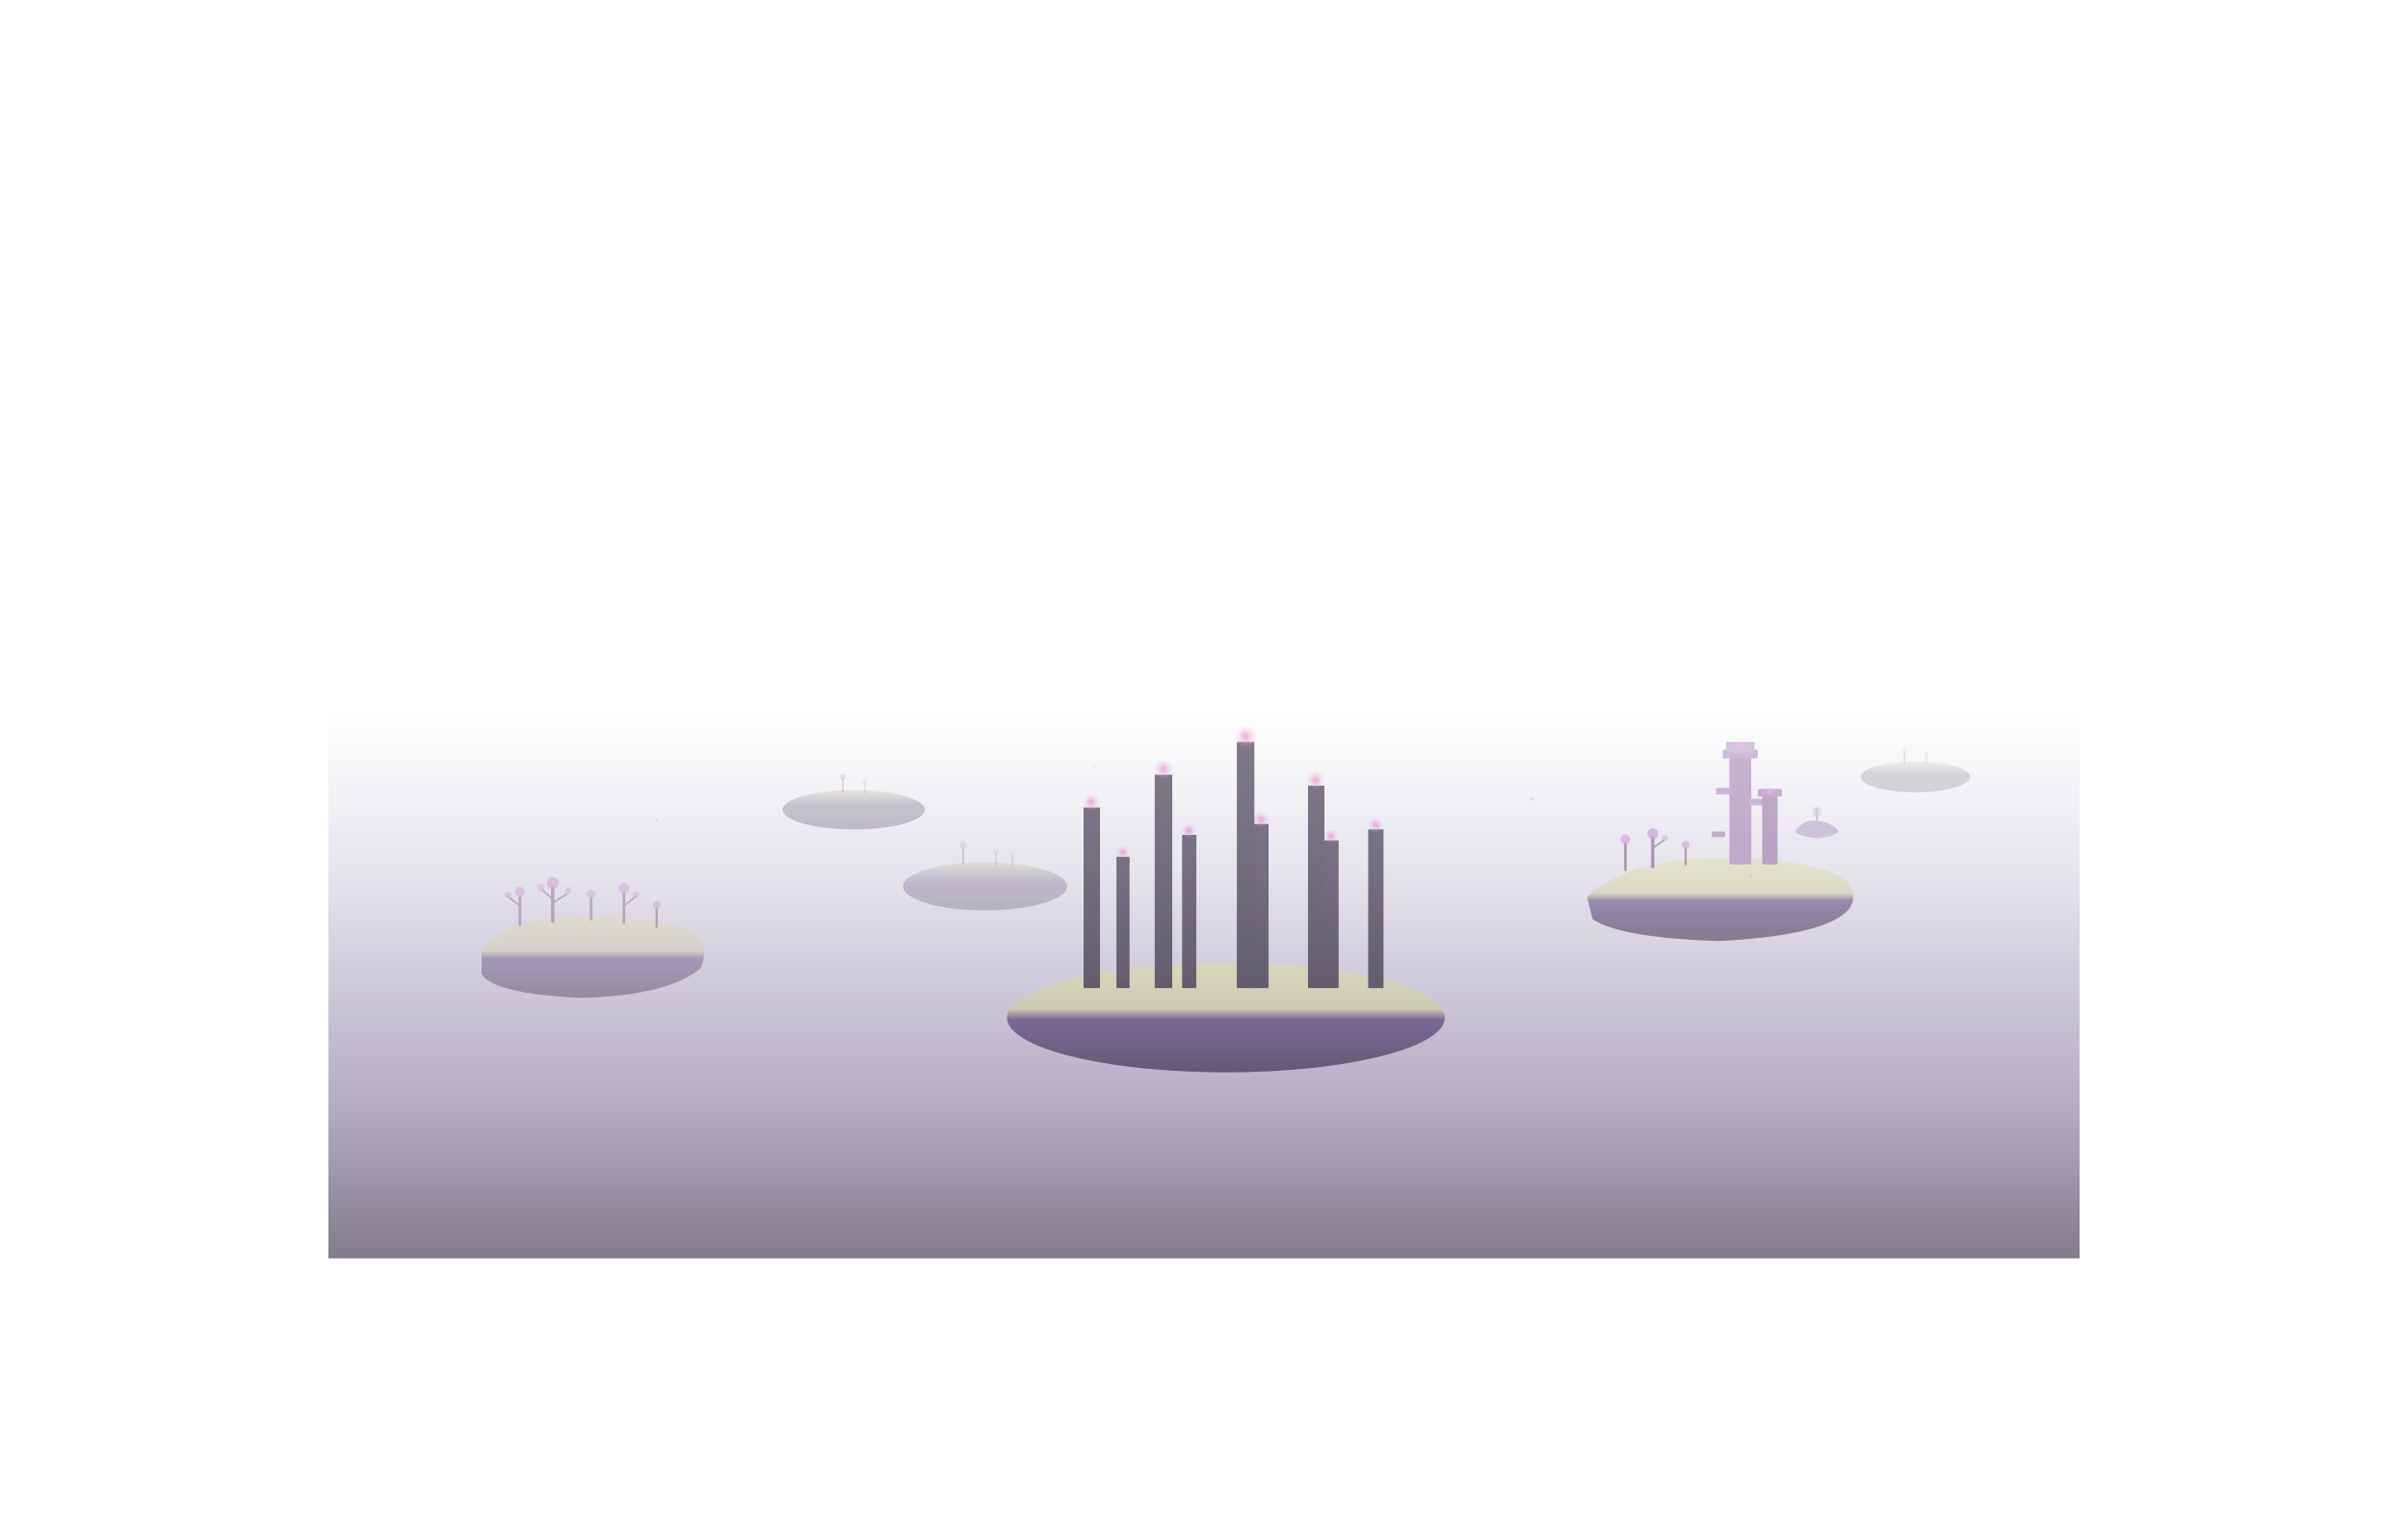
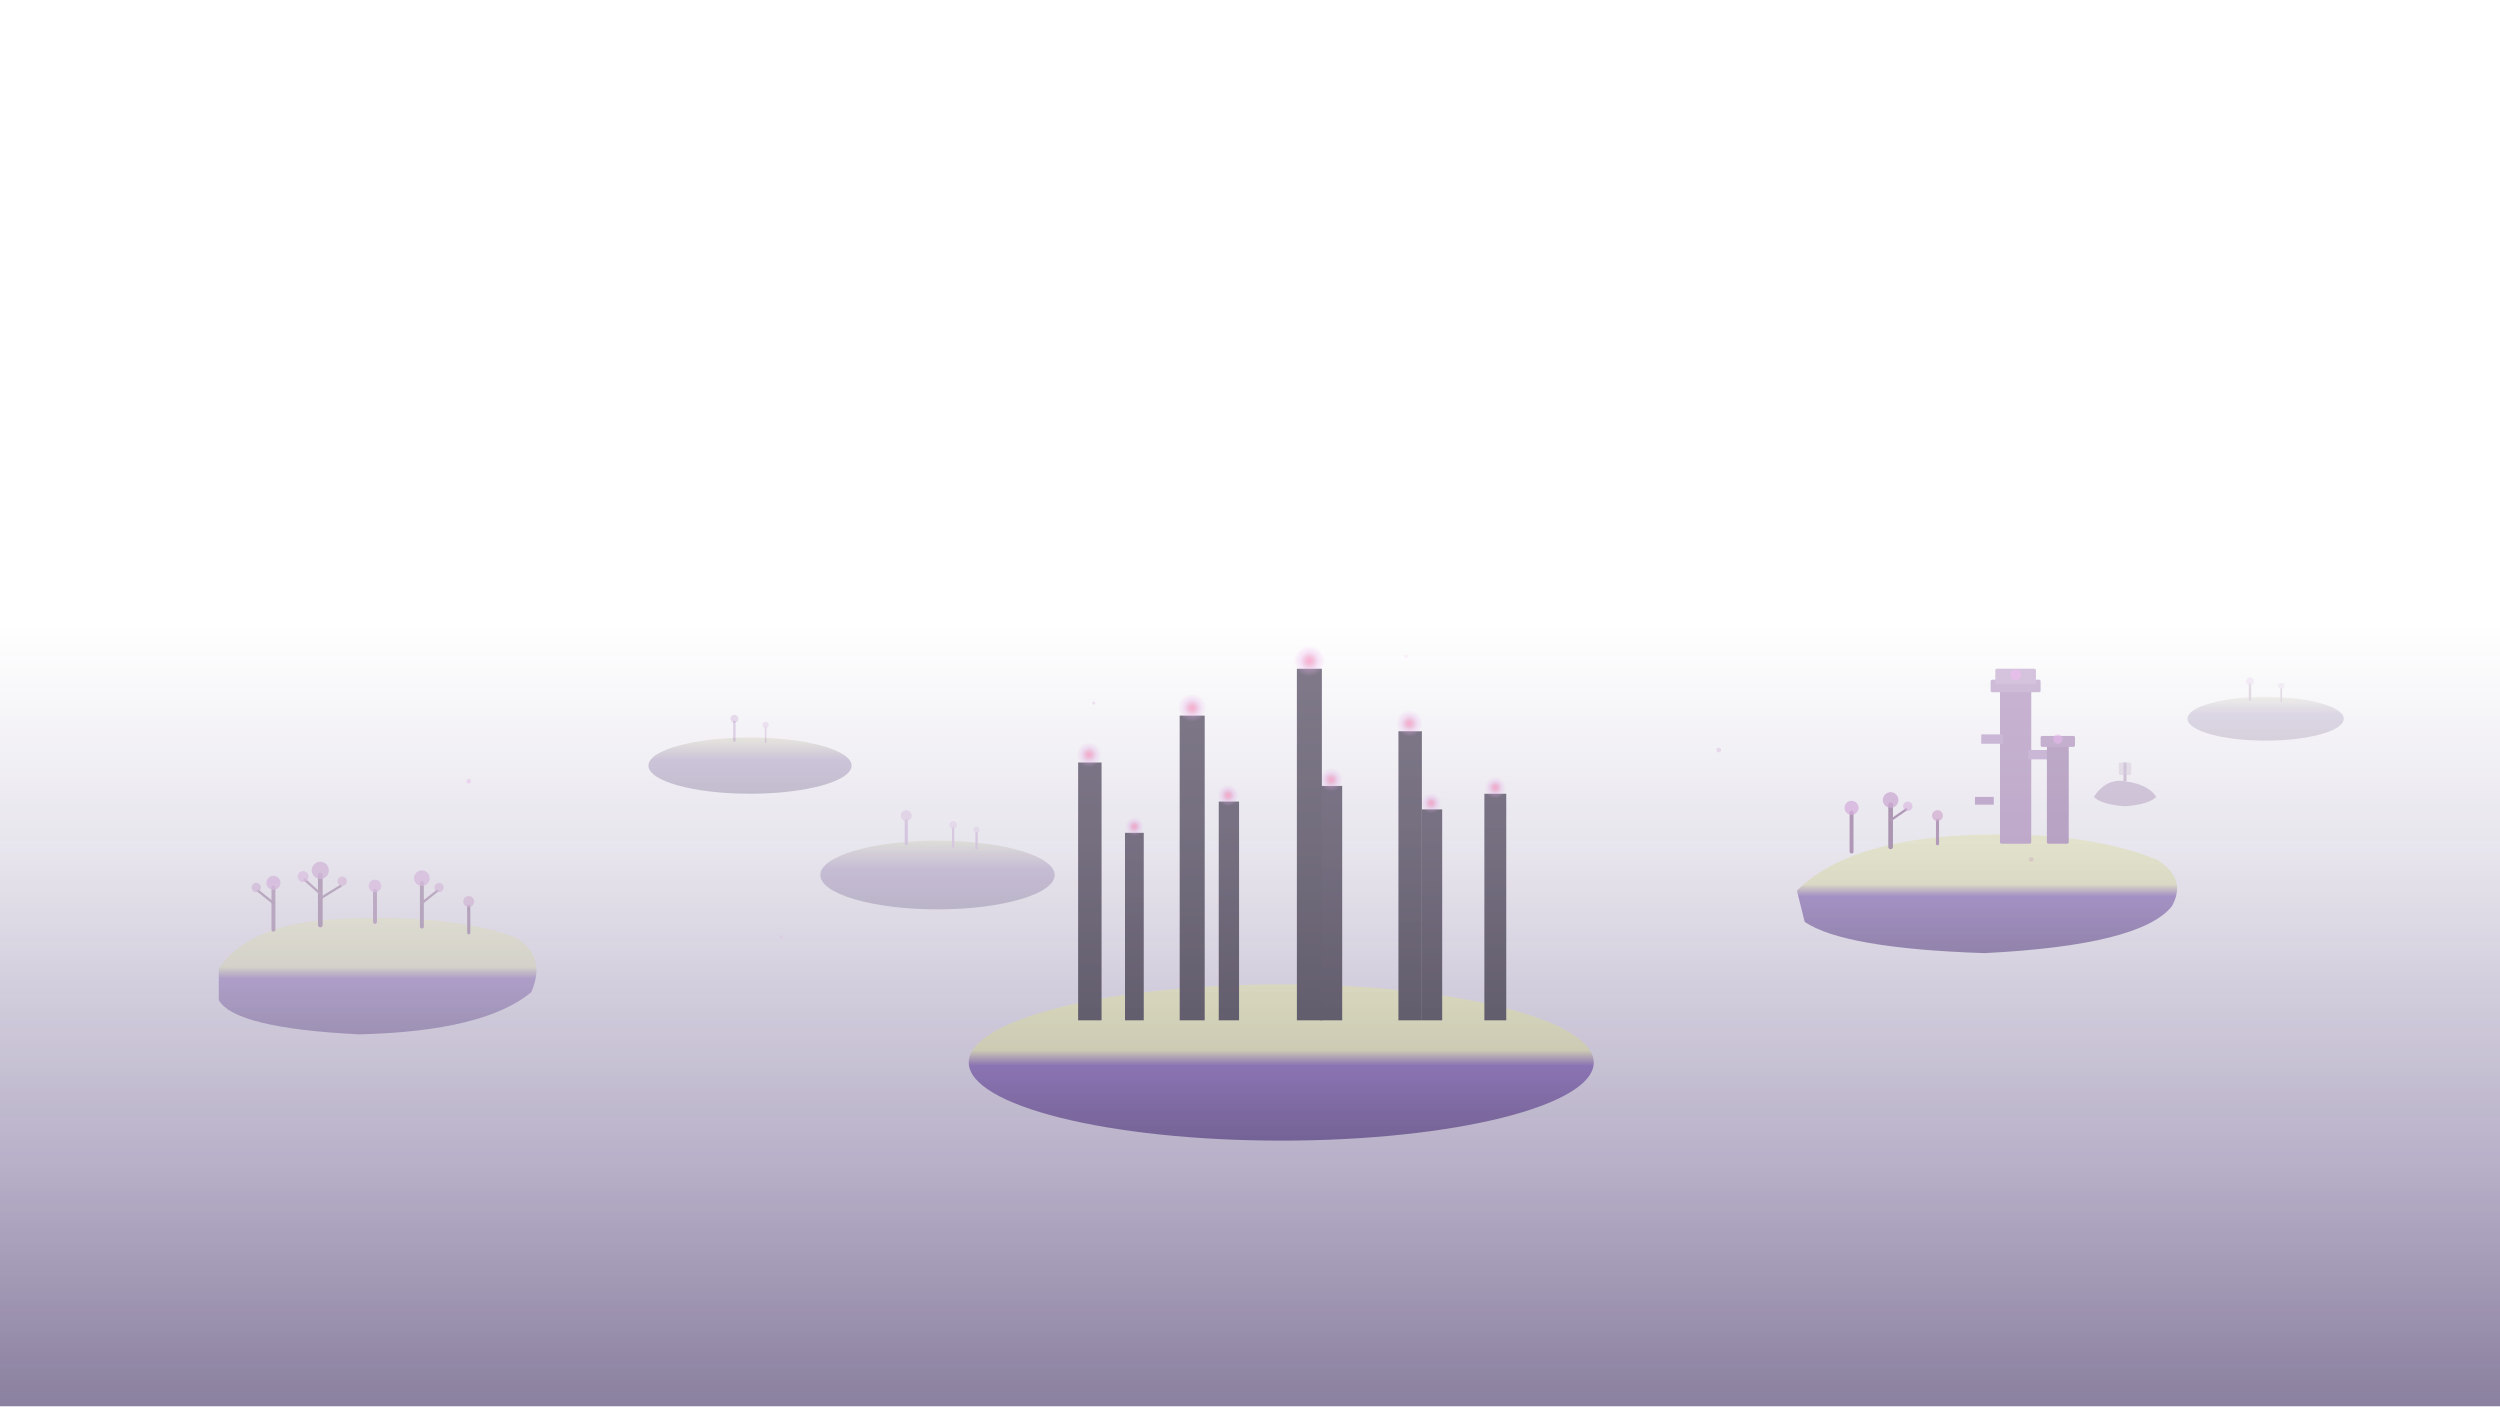
- <svg xmlns="http://www.w3.org/2000/svg" viewBox="-300 -250 2200 1400" preserveAspectRatio="xMidYMid meet">
+ <svg xmlns="http://www.w3.org/2000/svg" viewBox="0 0 1600 900" preserveAspectRatio="xMidYMid slice">
  <defs>
    <linearGradient id="end-fog" x1="0" y1="0" x2="0" y2="1">
      <stop offset="0%" stop-color="#2F195F" stop-opacity="0" />
      <stop offset="30%" stop-color="#2F195F" stop-opacity="0.12" />
      <stop offset="70%" stop-color="#2F195F" stop-opacity="0.35" />
-       <stop offset="100%" stop-color="#1B1028" stop-opacity="0.55" />
+       <stop offset="100%" stop-color="#2A1850" stop-opacity="0.55" />
    </linearGradient>
    <linearGradient id="endstone" x1="0" y1="0" x2="0" y2="1">
      <stop offset="0%" stop-color="#DDDFA5" />
      <stop offset="42%" stop-color="#D0D298" />
-       <stop offset="52%" stop-color="#3A2068" />
-       <stop offset="100%" stop-color="#1B1028" />
+       <stop offset="52%" stop-color="#5A3498" />
+       <stop offset="100%" stop-color="#3A2068" />
    </linearGradient>
    <linearGradient id="endstone-far" x1="0" y1="0" x2="0" y2="1">
      <stop offset="0%" stop-color="#B8BA85" />
-       <stop offset="40%" stop-color="#2A1650" />
-       <stop offset="100%" stop-color="#14121D" />
+       <stop offset="40%" stop-color="#4A2878" />
+       <stop offset="100%" stop-color="#2A1850" />
    </linearGradient>
    <radialGradient id="crystal-glow">
      <stop offset="0%" stop-color="#FF66AA" stop-opacity="0.95" />
      <stop offset="30%" stop-color="#E060A0" stop-opacity="0.6" />
      <stop offset="60%" stop-color="#DA73DE" stop-opacity="0.3" />
      <stop offset="100%" stop-color="#DA73DE" stop-opacity="0" />
    </radialGradient>
    <linearGradient id="obsidian" x1="0" y1="0" x2="0" y2="1">
      <stop offset="0%" stop-color="#1A0F2B" />
      <stop offset="50%" stop-color="#120A20" />
      <stop offset="100%" stop-color="#0A0614" />
    </linearGradient>
    <linearGradient id="dragon-breath" x1="0" y1="0" x2="1" y2="1">
      <stop offset="0%" stop-color="#A040C0" stop-opacity="0.3" />
      <stop offset="100%" stop-color="#DA73DE" stop-opacity="0" />
    </linearGradient>
  </defs>
  <rect x="0" y="400" width="1600" height="500" fill="url(#end-fog)" />
  <g opacity="0.55">
    <ellipse cx="820" cy="680" rx="200" ry="50" fill="url(#endstone)" />
    <rect x="720" y="533" width="12" height="120" fill="url(#obsidian)" />
    <circle cx="726" cy="529" r="6" fill="url(#crystal-glow)" />
    <rect x="780" y="513" width="13" height="140" fill="url(#obsidian)" />
    <circle cx="786" cy="509" r="7" fill="url(#crystal-glow)" />
    <rect x="845" y="503" width="14" height="150" fill="url(#obsidian)" />
    <circle cx="852" cy="499" r="7.5" fill="url(#crystal-glow)" />
    <rect x="910" y="518" width="13" height="135" fill="url(#obsidian)" />
    <circle cx="916" cy="514" r="6.5" fill="url(#crystal-glow)" />
    <rect x="690" y="488" width="15" height="165" fill="url(#obsidian)" />
    <circle cx="697" cy="483" r="8" fill="url(#crystal-glow)" />
    <rect x="755" y="458" width="16" height="195" fill="url(#obsidian)" />
    <circle cx="763" cy="453" r="9" fill="url(#crystal-glow)" />
    <rect x="830" y="428" width="16" height="225" fill="url(#obsidian)" />
    <circle cx="838" cy="423" r="10" fill="url(#crystal-glow)" />
    <rect x="895" y="468" width="15" height="185" fill="url(#obsidian)" />
    <circle cx="902" cy="463" r="8.5" fill="url(#crystal-glow)" />
    <rect x="950" y="508" width="14" height="145" fill="url(#obsidian)" />
    <circle cx="957" cy="504" r="7" fill="url(#crystal-glow)" />
  </g>
  <g opacity="0.32">
    <path d="M140,620 Q160,590 220,588 Q290,585 330,600 Q350,612 340,635 Q310,660 230,662 Q150,658 140,640 Z" fill="url(#endstone)" />
    <line x1="175" y1="595" x2="175" y2="568" stroke="#6A3870" stroke-width="2.5" stroke-linecap="round" />
    <line x1="175" y1="578" x2="165" y2="570" stroke="#603468" stroke-width="1.5" stroke-linecap="round" />
    <circle cx="175" cy="565" r="4.5" fill="#B868C0" opacity="0.8" />
    <circle cx="164" cy="568" r="3" fill="#A860B0" opacity="0.7" />
    <line x1="205" y1="592" x2="205" y2="560" stroke="#5A2860" stroke-width="3" stroke-linecap="round" />
    <line x1="205" y1="572" x2="195" y2="563" stroke="#6A3870" stroke-width="1.5" stroke-linecap="round" />
    <line x1="205" y1="575" x2="218" y2="567" stroke="#603468" stroke-width="1.5" stroke-linecap="round" />
    <circle cx="205" cy="557" r="5.5" fill="#A860B0" opacity="0.8" />
    <circle cx="194" cy="561" r="3.5" fill="#C070C8" opacity="0.7" />
    <circle cx="219" cy="564" r="3" fill="#B060A8" opacity="0.65" />
    <line x1="240" y1="590" x2="240" y2="570" stroke="#724078" stroke-width="2.5" stroke-linecap="round" />
    <circle cx="240" cy="567" r="4" fill="#C070C8" opacity="0.75" />
    <line x1="270" y1="593" x2="270" y2="565" stroke="#603468" stroke-width="2.5" stroke-linecap="round" />
    <line x1="270" y1="578" x2="280" y2="570" stroke="#6A3870" stroke-width="1.5" stroke-linecap="round" />
    <circle cx="270" cy="562" r="5" fill="#B868C0" opacity="0.75" />
    <circle cx="281" cy="568" r="3" fill="#A860B0" opacity="0.6" />
    <line x1="300" y1="597" x2="300" y2="580" stroke="#5A2860" stroke-width="2" stroke-linecap="round" />
    <circle cx="300" cy="577" r="3.5" fill="#B060A8" opacity="0.7" />
  </g>
  <g opacity="0.45">
    <path d="M1150,570 Q1180,540 1250,535 Q1330,530 1380,550 Q1400,562 1390,580 Q1370,605 1270,610 Q1180,607 1155,590 Z" fill="url(#endstone)" />
    <rect x="1280" y="440" width="20" height="100" rx="1" fill="#8C60A0" />
    <rect x="1274" y="435" width="32" height="8" rx="1" fill="#9A70B0" />
    <rect x="1277" y="428" width="26" height="10" rx="1" fill="#A880B8" />
    <rect x="1268" y="470" width="14" height="6" fill="#9A70B0" />
    <rect x="1298" y="480" width="14" height="6" fill="#9A70B0" />
    <rect x="1264" y="510" width="12" height="5" fill="#8C60A0" />
    <rect x="1310" y="475" width="14" height="65" rx="1" fill="#7C5090" />
    <rect x="1306" y="471" width="22" height="7" rx="1" fill="#8C60A0" />
    <circle cx="1290" cy="432" r="3.5" fill="#DA73DE" opacity="0.7" />
    <circle cx="1317" cy="473" r="3" fill="#DA73DE" opacity="0.6" />
    <g opacity="0.5" transform="translate(1340,510)">
      <path d="M0,0 Q8,-12 20,-10 Q35,-8 40,0 Q35,5 20,6 Q5,5 0,0 Z" fill="#6C4080" />
      <line x1="20" y1="-10" x2="20" y2="-22" stroke="#5C3070" stroke-width="2" />
      <rect x="16" y="-22" width="8" height="8" rx="1" fill="#7C5090" opacity="0.5" />
    </g>
    <line x1="1185" y1="545" x2="1185" y2="520" stroke="#6A3870" stroke-width="2.5" stroke-linecap="round" />
    <circle cx="1185" cy="517" r="4.5" fill="#B868C0" opacity="0.75" />
    <line x1="1210" y1="542" x2="1210" y2="515" stroke="#603468" stroke-width="3" stroke-linecap="round" />
    <line x1="1210" y1="525" x2="1220" y2="518" stroke="#6A3870" stroke-width="1.5" stroke-linecap="round" />
    <circle cx="1210" cy="512" r="5" fill="#A860B0" opacity="0.8" />
    <circle cx="1221" cy="516" r="3" fill="#C070C8" opacity="0.6" />
    <line x1="1240" y1="540" x2="1240" y2="525" stroke="#724078" stroke-width="2" stroke-linecap="round" />
    <circle cx="1240" cy="522" r="3.5" fill="#B060A8" opacity="0.7" />
  </g>
  <ellipse cx="480" cy="490" rx="65" ry="18" fill="url(#endstone-far)" opacity="0.22" />
  <line x1="470" y1="474" x2="470" y2="462" stroke="#8040A0" stroke-width="1.5" stroke-linecap="round" opacity="0.2" />
  <circle cx="470" cy="460" r="2.5" fill="#A060B0" opacity="0.18" />
  <line x1="490" y1="475" x2="490" y2="466" stroke="#9050A0" stroke-width="1" stroke-linecap="round" opacity="0.18" />
  <circle cx="490" cy="464" r="2" fill="#B870C0" opacity="0.15" />
  <g opacity="0.15">
    <ellipse cx="1450" cy="460" rx="50" ry="14" fill="url(#endstone-far)" />
    <line x1="1440" y1="448" x2="1440" y2="438" stroke="#603468" stroke-width="1.5" stroke-linecap="round" />
    <circle cx="1440" cy="436" r="2.5" fill="#B868C0" opacity="0.7" />
    <line x1="1460" y1="449" x2="1460" y2="441" stroke="#5A2860" stroke-width="1" stroke-linecap="round" />
    <circle cx="1460" cy="439" r="2" fill="#A860B0" opacity="0.6" />
  </g>
  <g opacity="0.2">
    <ellipse cx="600" cy="560" rx="75" ry="22" fill="url(#endstone-far)" />
    <line x1="580" y1="540" x2="580" y2="525" stroke="#8040A0" stroke-width="2" stroke-linecap="round" />
    <circle cx="580" cy="522" r="3.5" fill="#A060B0" opacity="0.7" />
    <line x1="610" y1="542" x2="610" y2="530" stroke="#9050A8" stroke-width="1.5" stroke-linecap="round" />
    <circle cx="610" cy="528" r="2.5" fill="#B870C8" opacity="0.6" />
    <line x1="625" y1="543" x2="625" y2="533" stroke="#8848A0" stroke-width="1.5" stroke-linecap="round" />
    <circle cx="625" cy="531" r="2" fill="#A868B8" opacity="0.5" />
  </g>
  <circle cx="300" cy="500" r="1.5" fill="#DA73DE" opacity="0.2" />
  <circle cx="700" cy="450" r="1" fill="#A860B0" opacity="0.15" />
  <circle cx="1100" cy="480" r="1.5" fill="#B868C0" opacity="0.18" />
  <circle cx="500" cy="600" r="1" fill="#DA73DE" opacity="0.12" />
  <circle cx="1300" cy="550" r="1.5" fill="#A050B0" opacity="0.15" />
  <circle cx="900" cy="420" r="1" fill="#DA73DE" opacity="0.1" />
</svg>
